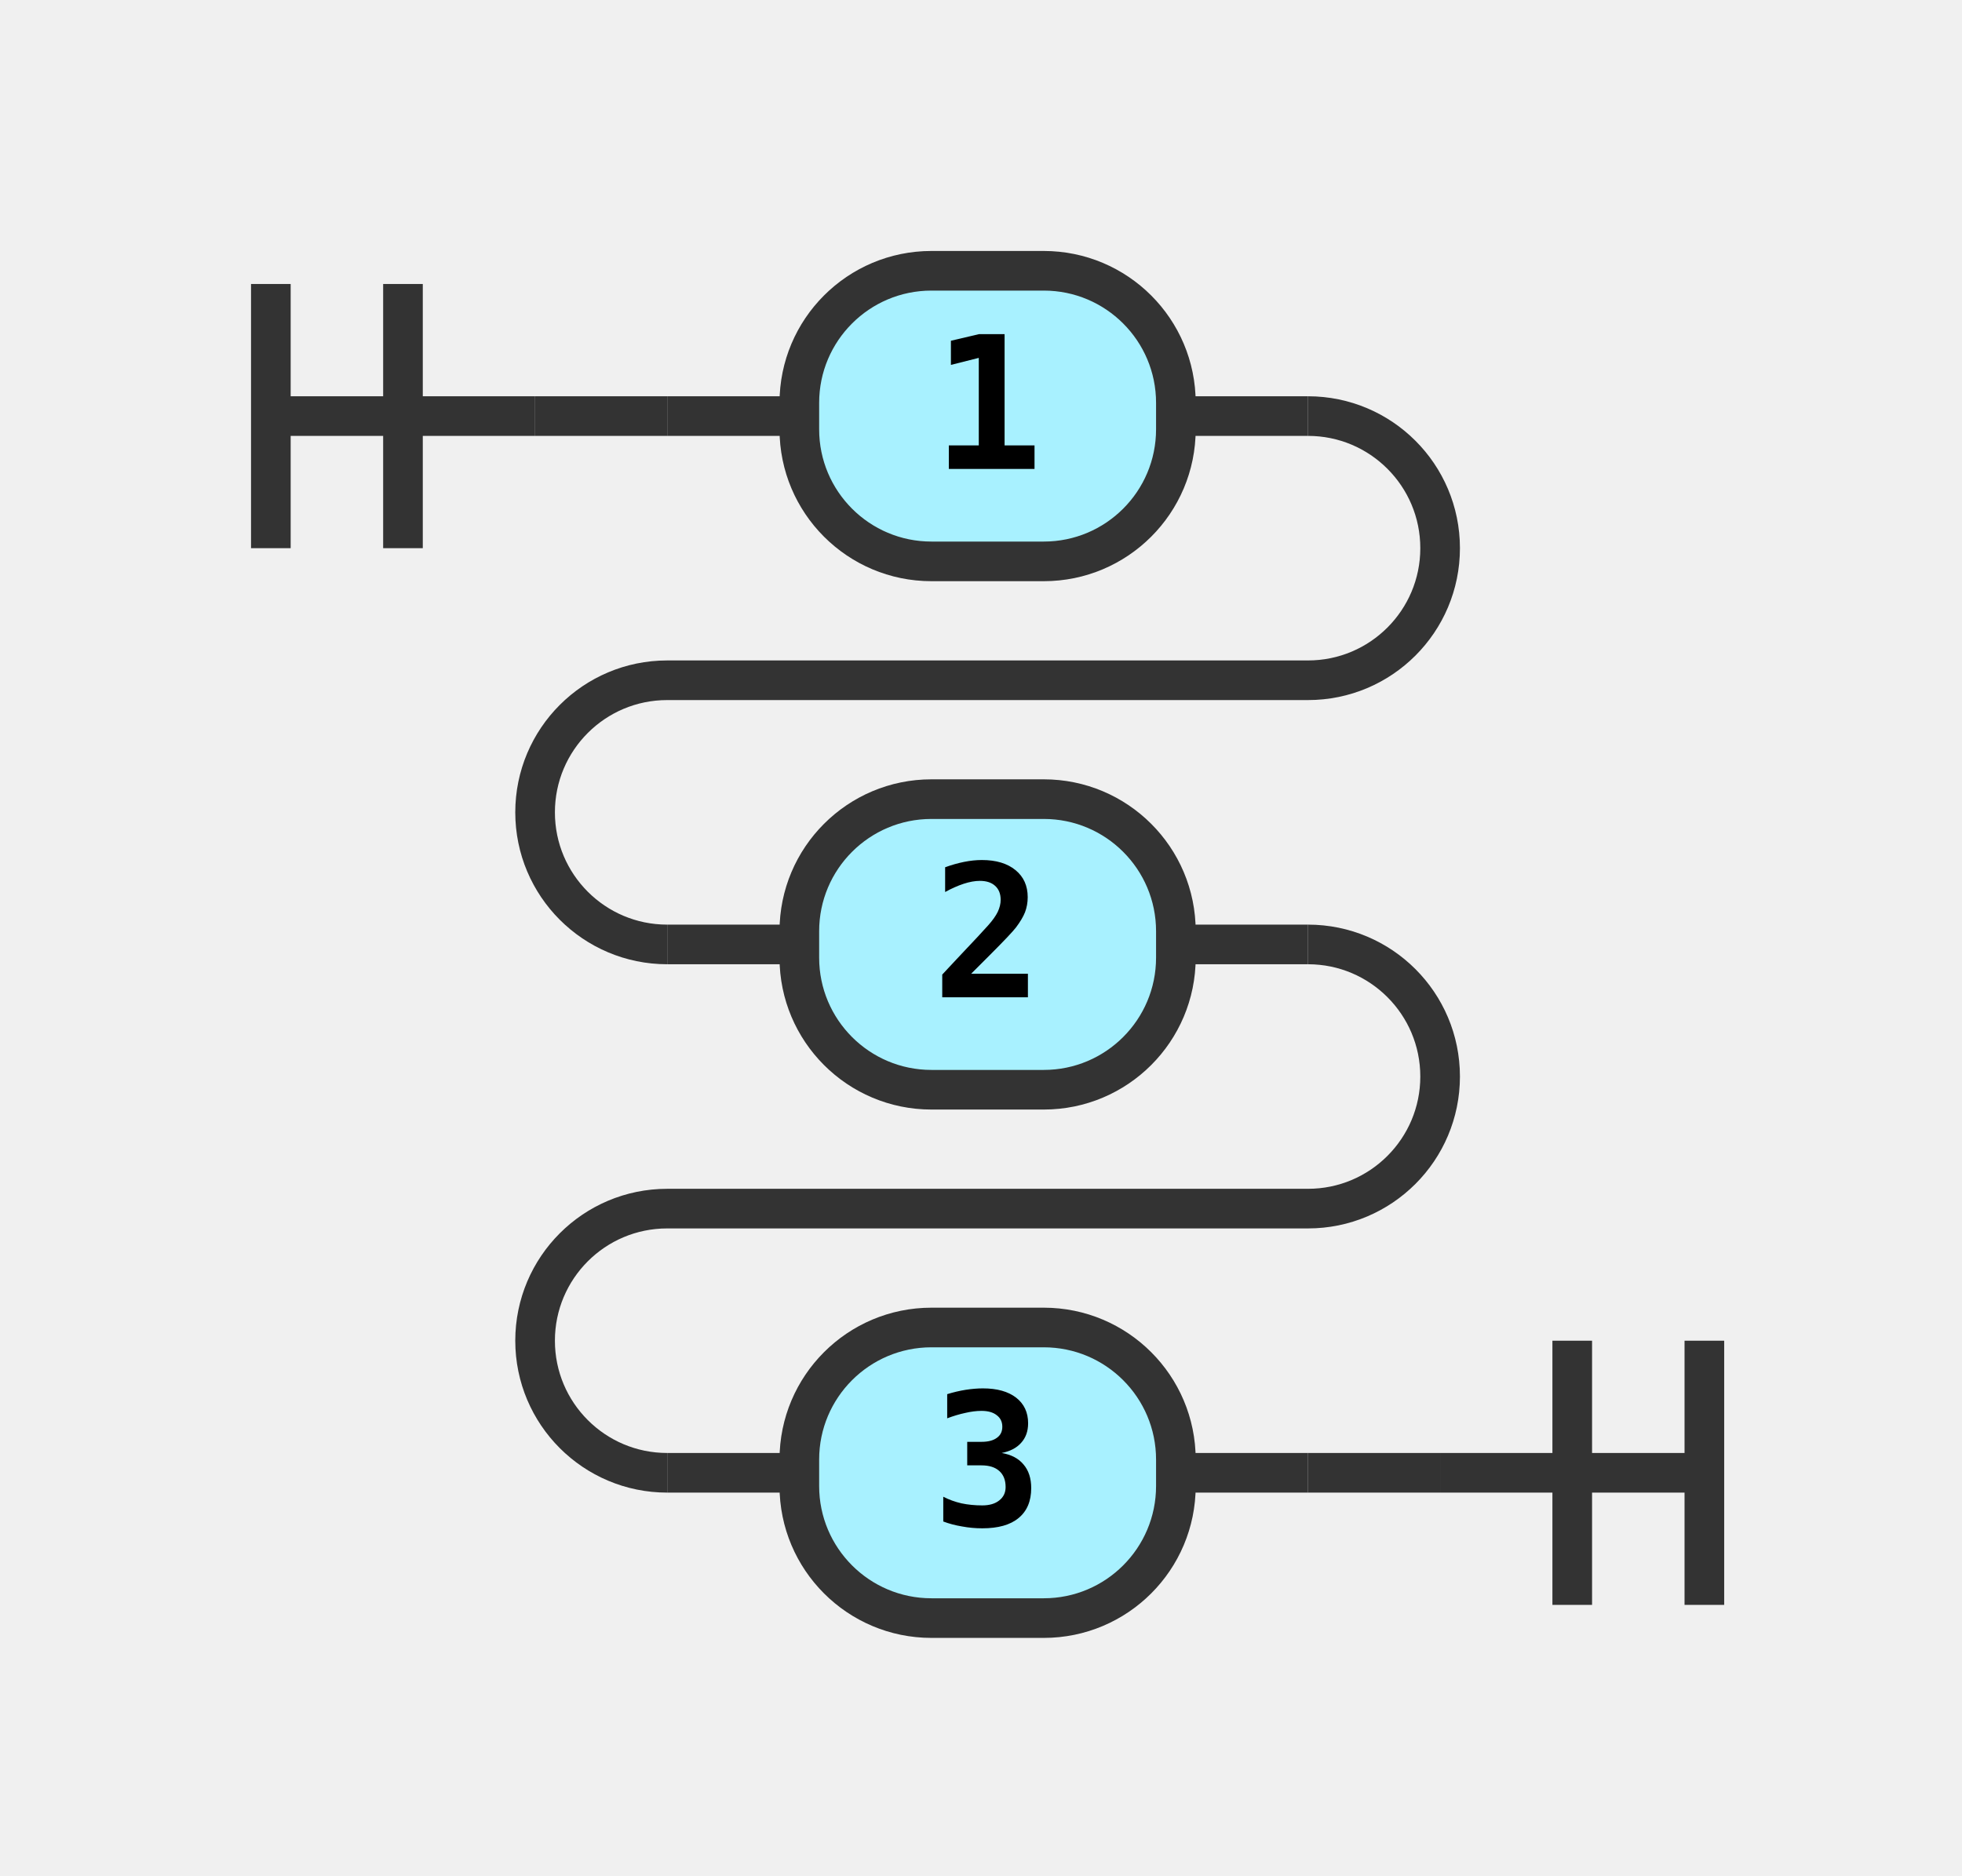
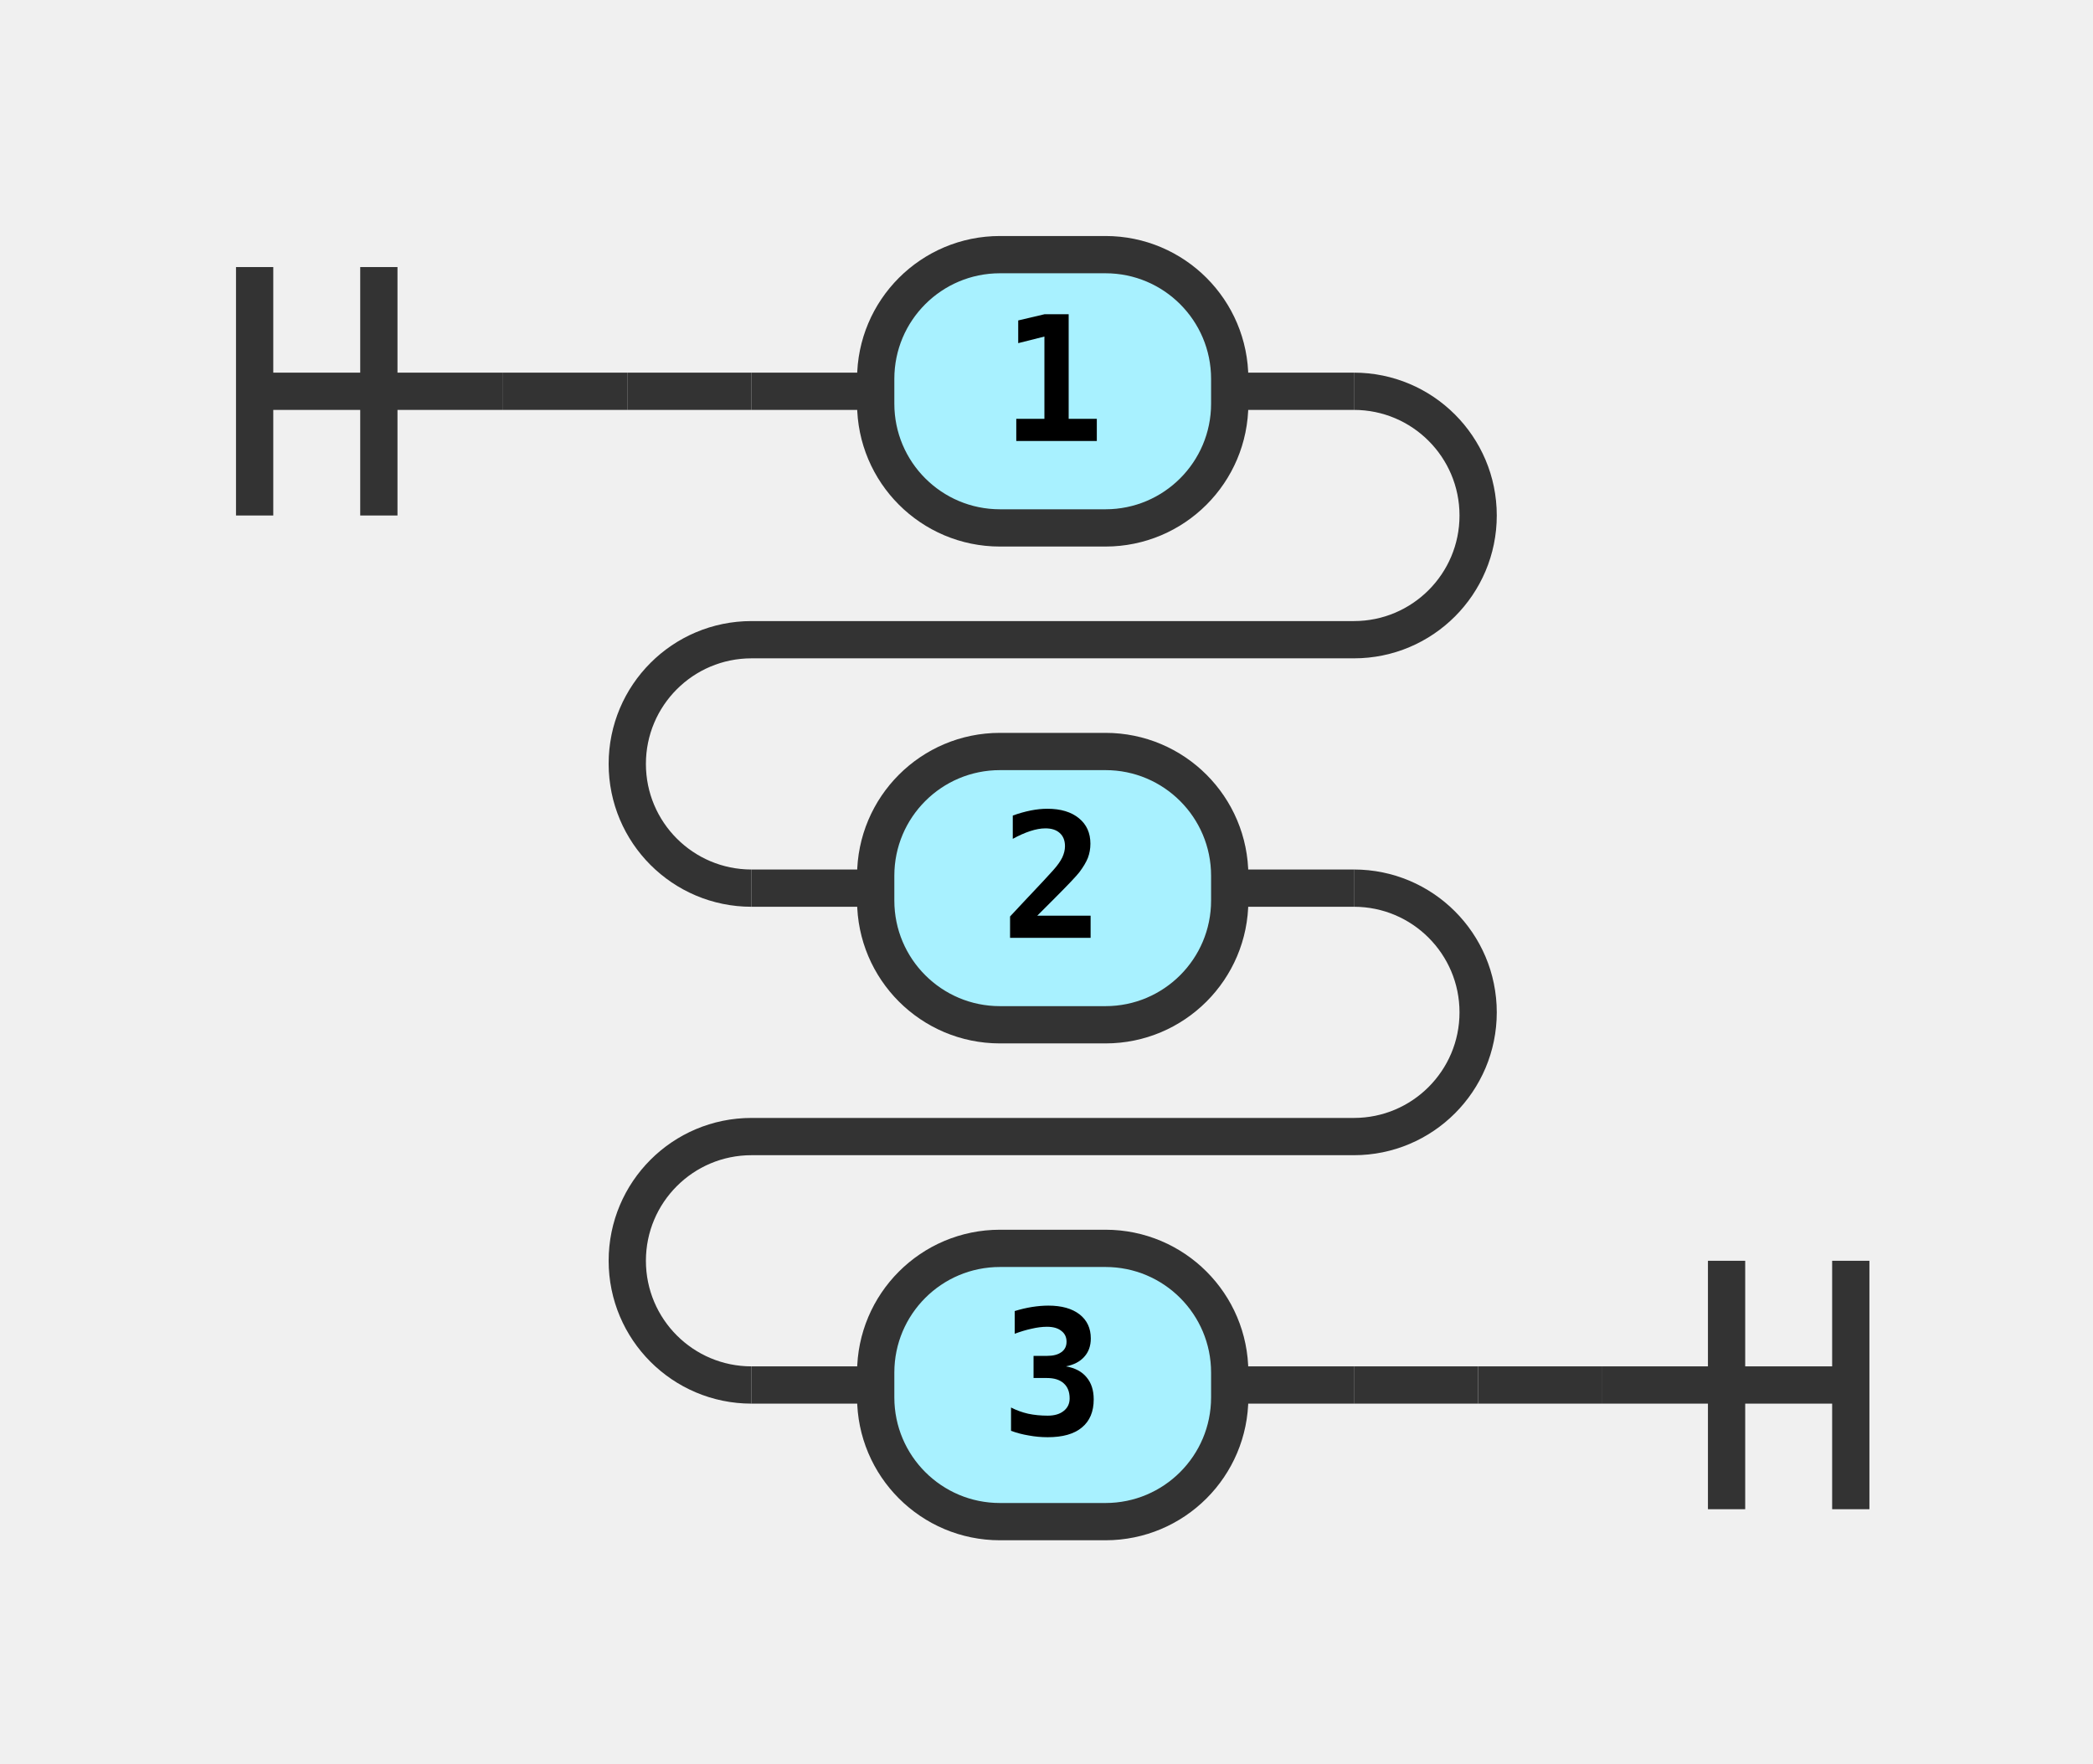
- <svg xmlns="http://www.w3.org/2000/svg" class="railroad-diagram" height="142" viewBox="0 0 148.5 142" width="148.5">
+ <svg xmlns="http://www.w3.org/2000/svg" class="railroad-diagram" height="142" viewBox="0 0 168.5 142" width="168.5">
  <g transform="translate(.5 .5)">
    <g>
      <path d="M20 21v20m10 -20v20m-10 -10h20" />
    </g>
+     <path d="M40 31h10" />
    <g>
-       <path d="M40 31h0.0" />
-       <path d="M40.0 31h10" />
+       <path d="M50 31h0.0" />
+       <path d="M50.0 31h10" />
      <g class="terminal ">
-         <path d="M50.0 31h10.0" />
-         <path d="M88.5 31h10.0" />
-         <rect height="22" rx="10" ry="10" width="28.5" x="60" y="20" />
-         <text x="74.25" y="35">1</text>
+         <path d="M60.0 31h10.0" />
+         <path d="M98.5 31h10.0" />
+         <rect height="22" rx="10" ry="10" width="28.5" x="70" y="20" />
+         <text x="84.25" y="35">1</text>
      </g>
-       <path d="M98.5 31a10 10 0 0 1 10 10v0a10 10 0 0 1 -10 10h-48.5a10 10 0 0 0 -10 10v0a10 10 0 0 0 10 10" />
+       <path d="M108.5 31a10 10 0 0 1 10 10v0a10 10 0 0 1 -10 10h-48.5a10 10 0 0 0 -10 10v0a10 10 0 0 0 10 10" />
      <g class="terminal ">
-         <path d="M50.0 71h10.0" />
-         <path d="M88.5 71h10.0" />
-         <rect height="22" rx="10" ry="10" width="28.5" x="60" y="60" />
-         <text x="74.25" y="75">2</text>
+         <path d="M60.0 71h10.0" />
+         <path d="M98.5 71h10.0" />
+         <rect height="22" rx="10" ry="10" width="28.5" x="70" y="60" />
+         <text x="84.25" y="75">2</text>
      </g>
-       <path d="M98.5 71a10 10 0 0 1 10 10v0a10 10 0 0 1 -10 10h-48.5a10 10 0 0 0 -10 10v0a10 10 0 0 0 10 10" />
+       <path d="M108.5 71a10 10 0 0 1 10 10v0a10 10 0 0 1 -10 10h-48.5a10 10 0 0 0 -10 10v0a10 10 0 0 0 10 10" />
      <g class="terminal ">
-         <path d="M50.0 111h10.0" />
-         <path d="M88.5 111h10.0" />
-         <rect height="22" rx="10" ry="10" width="28.5" x="60" y="100" />
-         <text x="74.25" y="115">3</text>
+         <path d="M60.0 111h10.0" />
+         <path d="M98.5 111h10.0" />
+         <rect height="22" rx="10" ry="10" width="28.5" x="70" y="100" />
+         <text x="84.25" y="115">3</text>
      </g>
-       <path d="M98.5 111h10" />
-       <path d="M108.5 111h0.0" />
+       <path d="M108.5 111h10" />
+       <path d="M118.5 111h0.0" />
    </g>
-     <path d="M 108.5 111 h 20 m -10 -10 v 20 m 10 -20 v 20" />
+     <path d="M118.5 111h10" />
+     <path d="M 128.5 111 h 20 m -10 -10 v 20 m 10 -20 v 20" />
  </g>
  <style>/*  */
* {
  color: #333333;
}
svg.railroad-diagram {
  background-color: white;
}
svg.railroad-diagram path {
  stroke-width:3;
  stroke:black;
  fill:rgba(0,0,0,0);
}
svg.railroad-diagram text {
  font:bold 14px monospace;
  text-anchor:middle;
  white-space: pre;
}
svg.railroad-diagram text.diagram-text {
  font-size: 12px;
}
svg.railroad-diagram text.diagram-arrow {
  font-size: 16px;
}
svg.railroad-diagram path.diagram-text {
  stroke-width: 3;
  stroke: #333333;
  fill: white;
  cursor: help;
}
svg.railroad-diagram g.diagram-text:hover path.diagram-text {
  fill: #eee;
}
svg.railroad-diagram text.label {
  text-anchor:start;
}
svg.railroad-diagram text.comment {
  font:italic 12px monospace;
}
svg.railroad-diagram rect {
  stroke-width:3;
  stroke: #333333;
  fill:hsl(120,100%,90%);
}
svg.railroad-diagram path {
  stroke: #333333;
}
svg.railroad-diagram .terminal rect {
  fill: hsl(190, 100%, 83%);
}
svg.railroad-diagram .non-terminal rect {
  fill: hsl(223, 100%, 83%);
}
svg.railroad-diagram rect.group-box {
  stroke: gray;
  stroke-dasharray: 10 5;
  fill: none;
}

/*  */
</style>
</svg>
